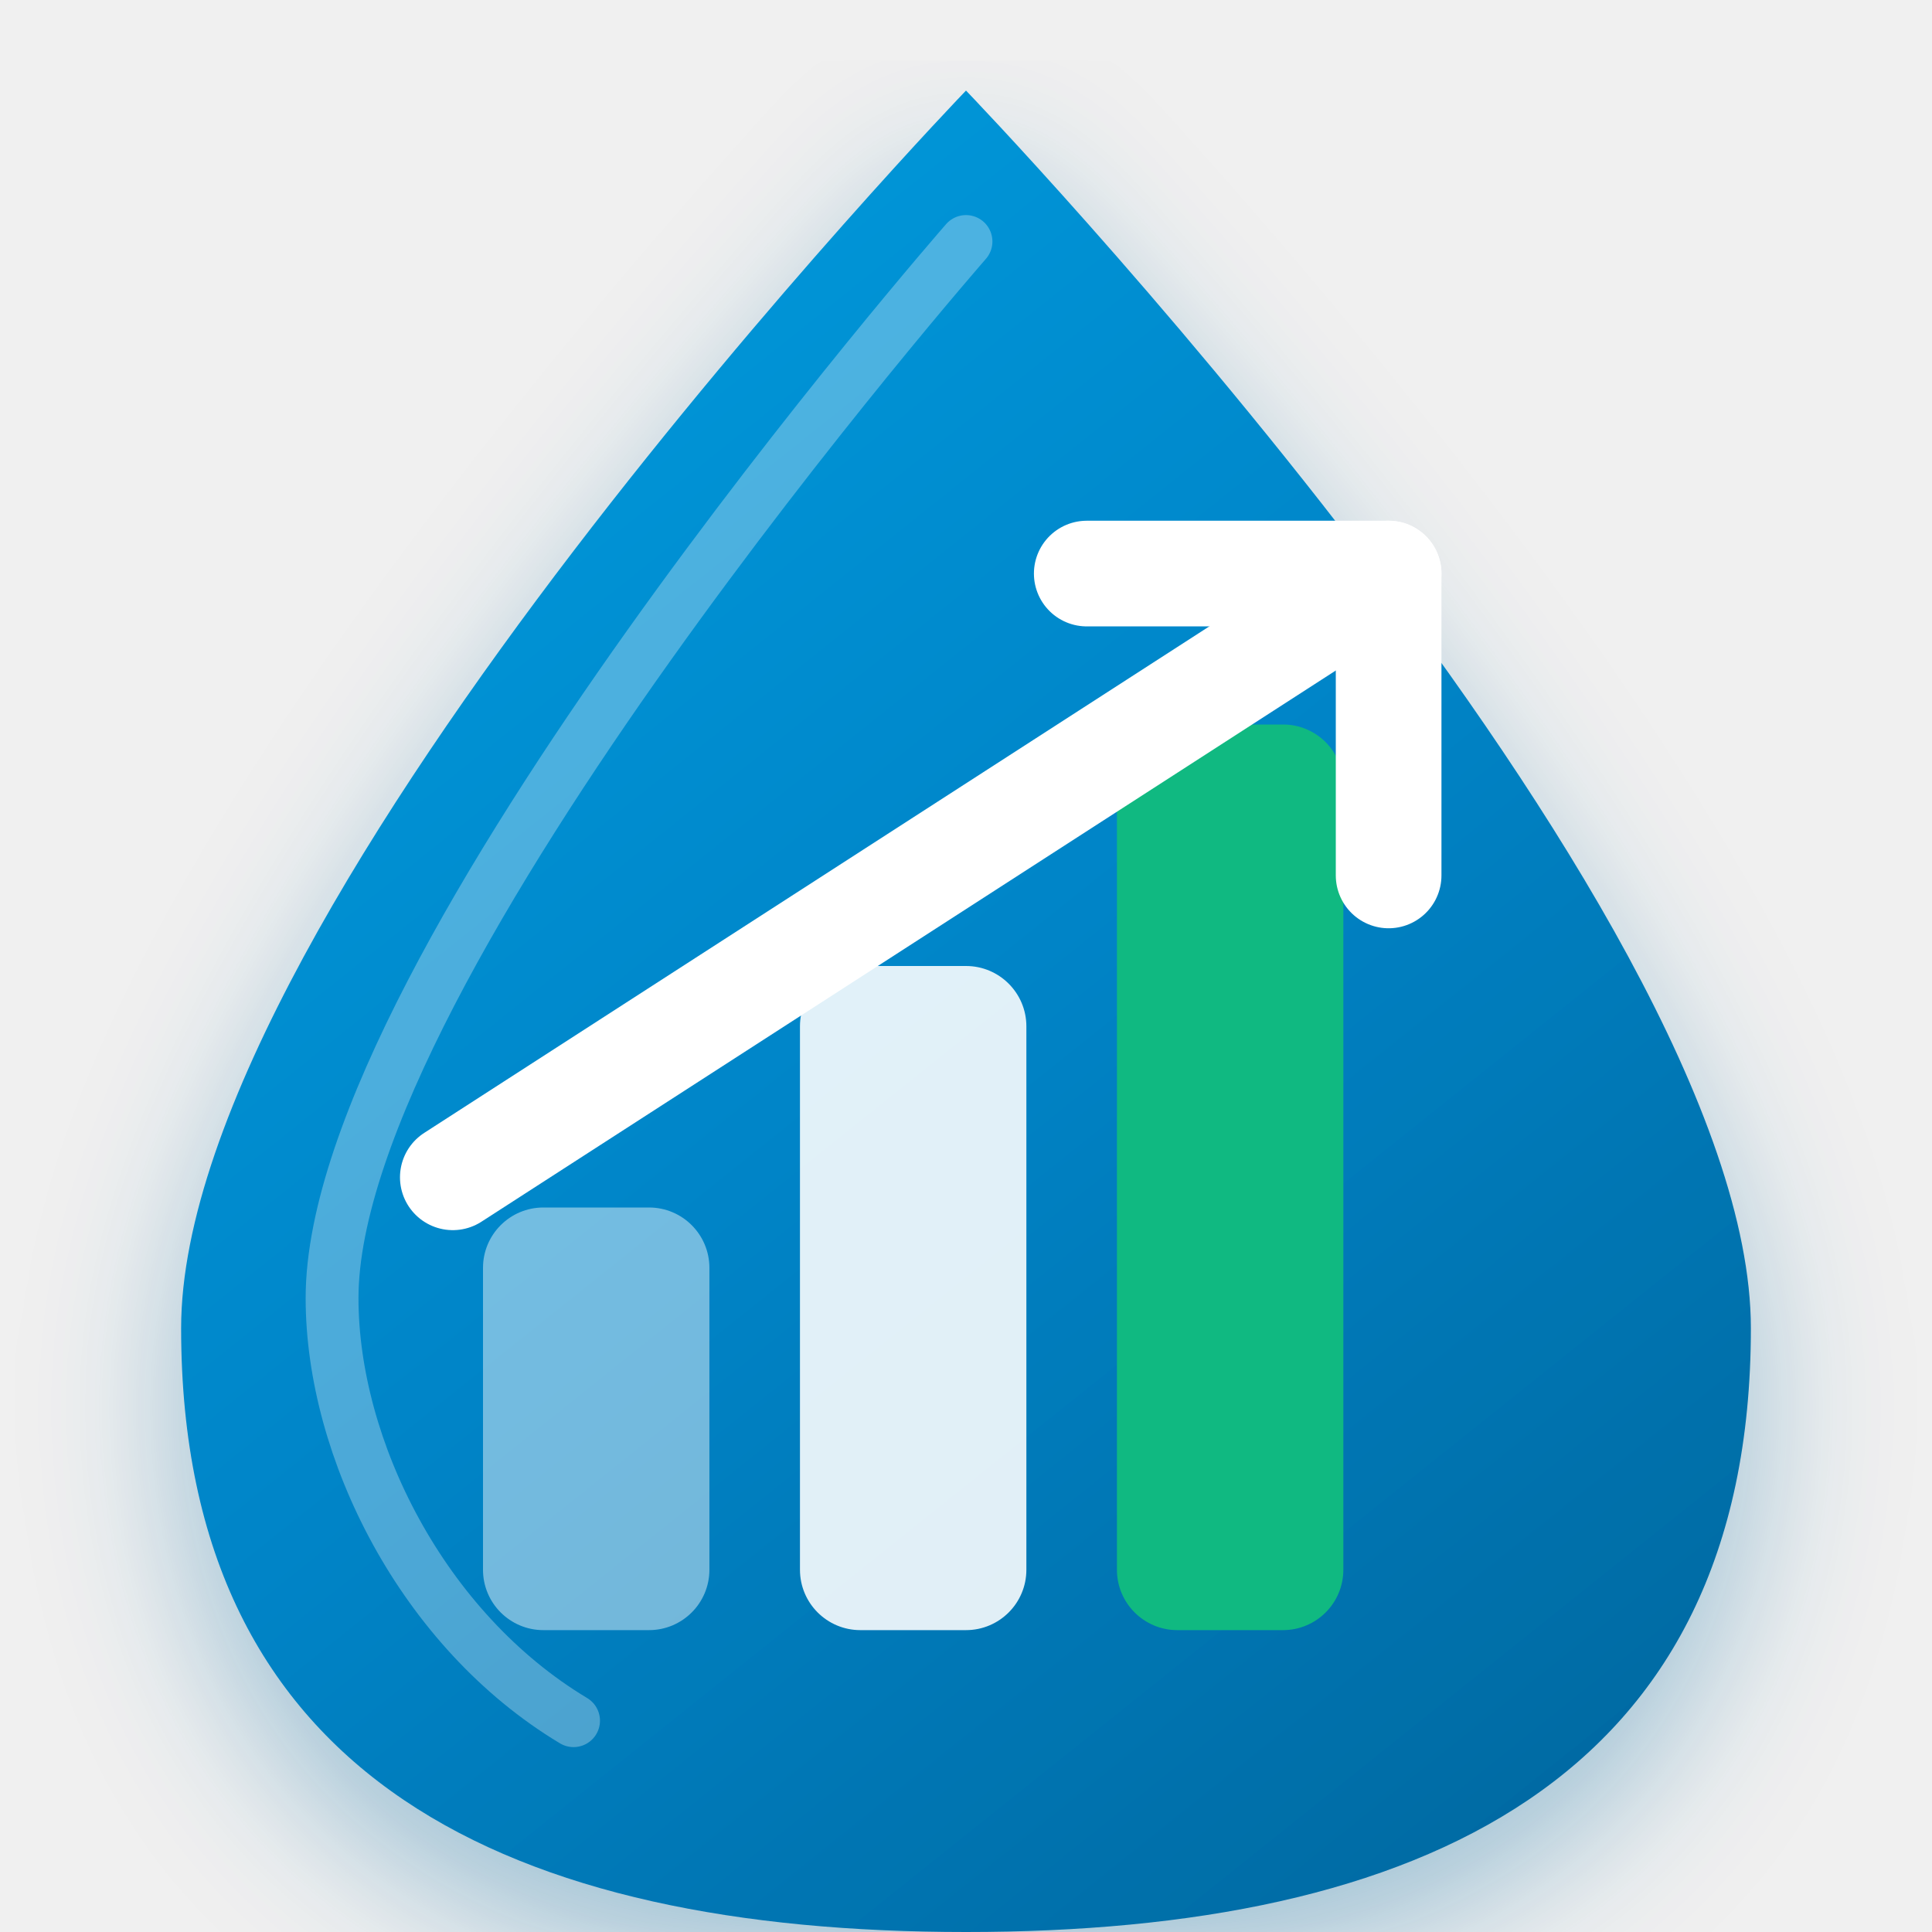
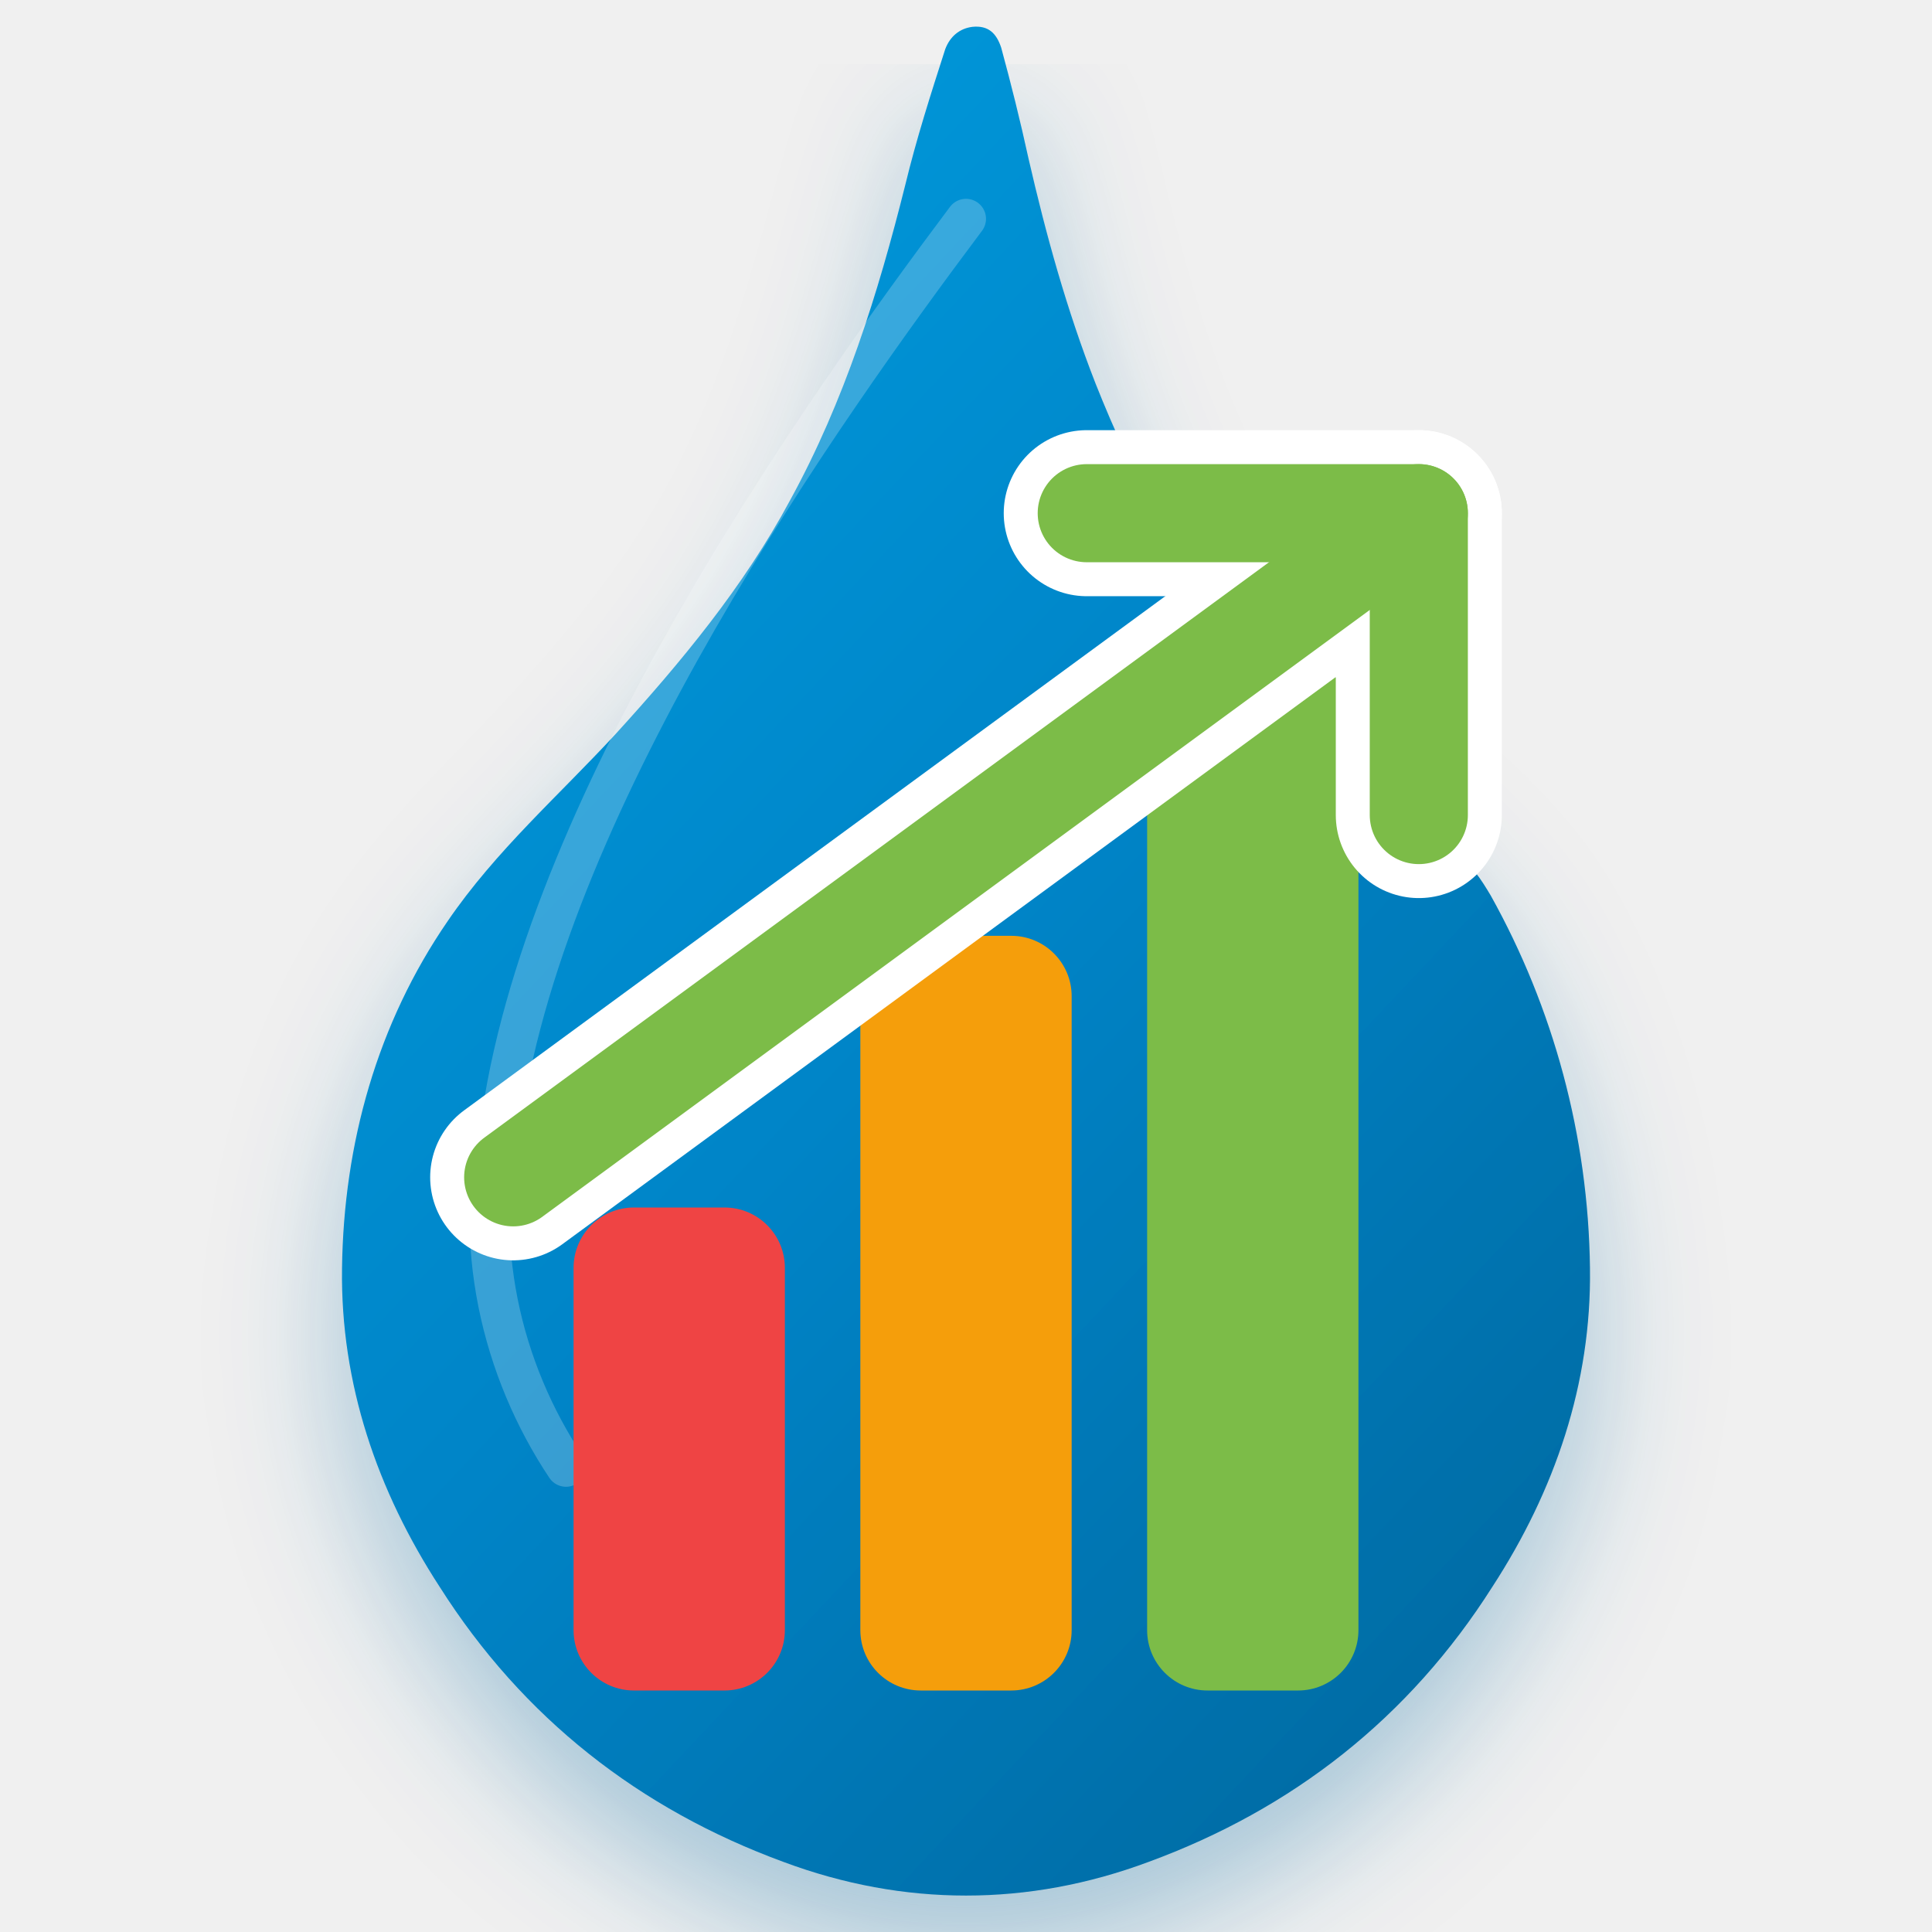
<svg xmlns="http://www.w3.org/2000/svg" viewBox="0 0 128 128" width="128" height="128">
  <defs>
    <linearGradient id="drop-grad-128" x1="15%" y1="0%" x2="85%" y2="100%">
      <stop offset="0%" stop-color="#009cde" />
      <stop offset="50%" stop-color="#0284c7" />
      <stop offset="100%" stop-color="#0369a1" />
    </linearGradient>
    <filter id="drop-shadow-128" x="-20%" y="-20%" width="140%" height="140%">
-       <feDropShadow dx="0" dy="4" stdDeviation="5" flood-color="#0369a1" flood-opacity="0.35" />
+       <feDropShadow dx="0" dy="4" stdDeviation="4" flood-color="#0369a1" flood-opacity="0.32" />
    </filter>
  </defs>
-   <path d="M 64 6 C 64 6, 12 60, 12 88 C 12 118, 34 128, 64 128 C 94 128, 116 118, 116 88 C 116 60, 64 6, 64 6 Z" fill="url(#drop-grad-128)" filter="url(#drop-shadow-128)" />
-   <path d="M 64 16 C 64 16, 22 64, 22 86 C 22 96, 28 108, 38 114" fill="none" stroke="rgba(255,255,255,0.3)" stroke-width="3.5" stroke-linecap="round" />
-   <rect x="32" y="80" width="15" height="28" rx="4" fill="rgba(255,255,255,0.45)" />
-   <rect x="53" y="64" width="15" height="44" rx="4" fill="rgba(255,255,255,0.88)" />
-   <rect x="74" y="48" width="15" height="60" rx="4" fill="#10b981" />
-   <path d="M 30 78 L 92 38" stroke="#ffffff" stroke-width="7" stroke-linecap="round" />
-   <path d="M 72 38 L 92 38 L 92 58" fill="none" stroke="#ffffff" stroke-width="7" stroke-linecap="round" stroke-linejoin="round" />
+   <g transform="translate(64, 64) scale(1.06, 1.06) translate(-64, -58.7)">
+     <path d="M 96.8 54.3 C 96.5 53.8 96.2 53.3 95.8 52.8 C 94.1 50.6 91.8 48.6 89.8 46.8 C 86.8 44.1 83.7 41.5 81.2 38.4 C 77.3 33.6 74.4 28.1 72.1 22.3 C 70.3 17.7 69 13 67.9 8.2 C 67.4 5.9 66.8 3.5 66.2 1.3 C 65.9 0.4 65.4 -0.1 64.4 0 C 63.6 0.1 63 0.6 62.7 1.4 C 61.8 4.2 60.9 7 60.2 9.9 C 58.5 16.7 56.4 23.4 53 29.6 C 50.1 35 46.2 39.7 42.1 44.2 C 38.6 48 34.6 51.5 31.6 55.9 C 27.2 62.3 25.1 69.8 25 77.6 C 24.9 84.8 27.2 91.5 31.1 97.5 C 36.3 105.7 43.6 111.4 52.6 114.7 C 60.1 117.5 67.9 117.5 75.4 114.7 C 84.4 111.4 91.7 105.7 96.9 97.5 C 100.8 91.5 103.1 84.8 103 77.6 C 102.9 69.3 100.7 61.3 96.8 54.3 Z" fill="url(#drop-grad-128)" filter="url(#drop-shadow-128)" />
+     <path d="M 64 12 C 55 24 38 48 35 68 C 33 76 35 84 39 90" fill="none" stroke="rgba(255,255,255,0.22)" stroke-width="2.5" stroke-linecap="round" />
+   </g>
+   <rect x="38" y="80" width="14" height="32" rx="4" fill="#ef4444" />
+   <rect x="57" y="62" width="14" height="50" rx="4" fill="#f59e0b" />
+   <rect x="76" y="44" width="14" height="68" rx="4" fill="#7cbc48" />
+   <path d="M 34 78 L 94 34" stroke="#ffffff" stroke-width="11" stroke-linecap="round" />
+   <path d="M 72 34 L 94 34 L 94 54" fill="none" stroke="#ffffff" stroke-width="11" stroke-linecap="round" stroke-linejoin="round" />
+   <path d="M 34 78 L 94 34" stroke="#7cbc48" stroke-width="6.5" stroke-linecap="round" />
+   <path d="M 72 34 L 94 34 L 94 54" fill="none" stroke="#7cbc48" stroke-width="6.5" stroke-linecap="round" stroke-linejoin="round" />
</svg>
